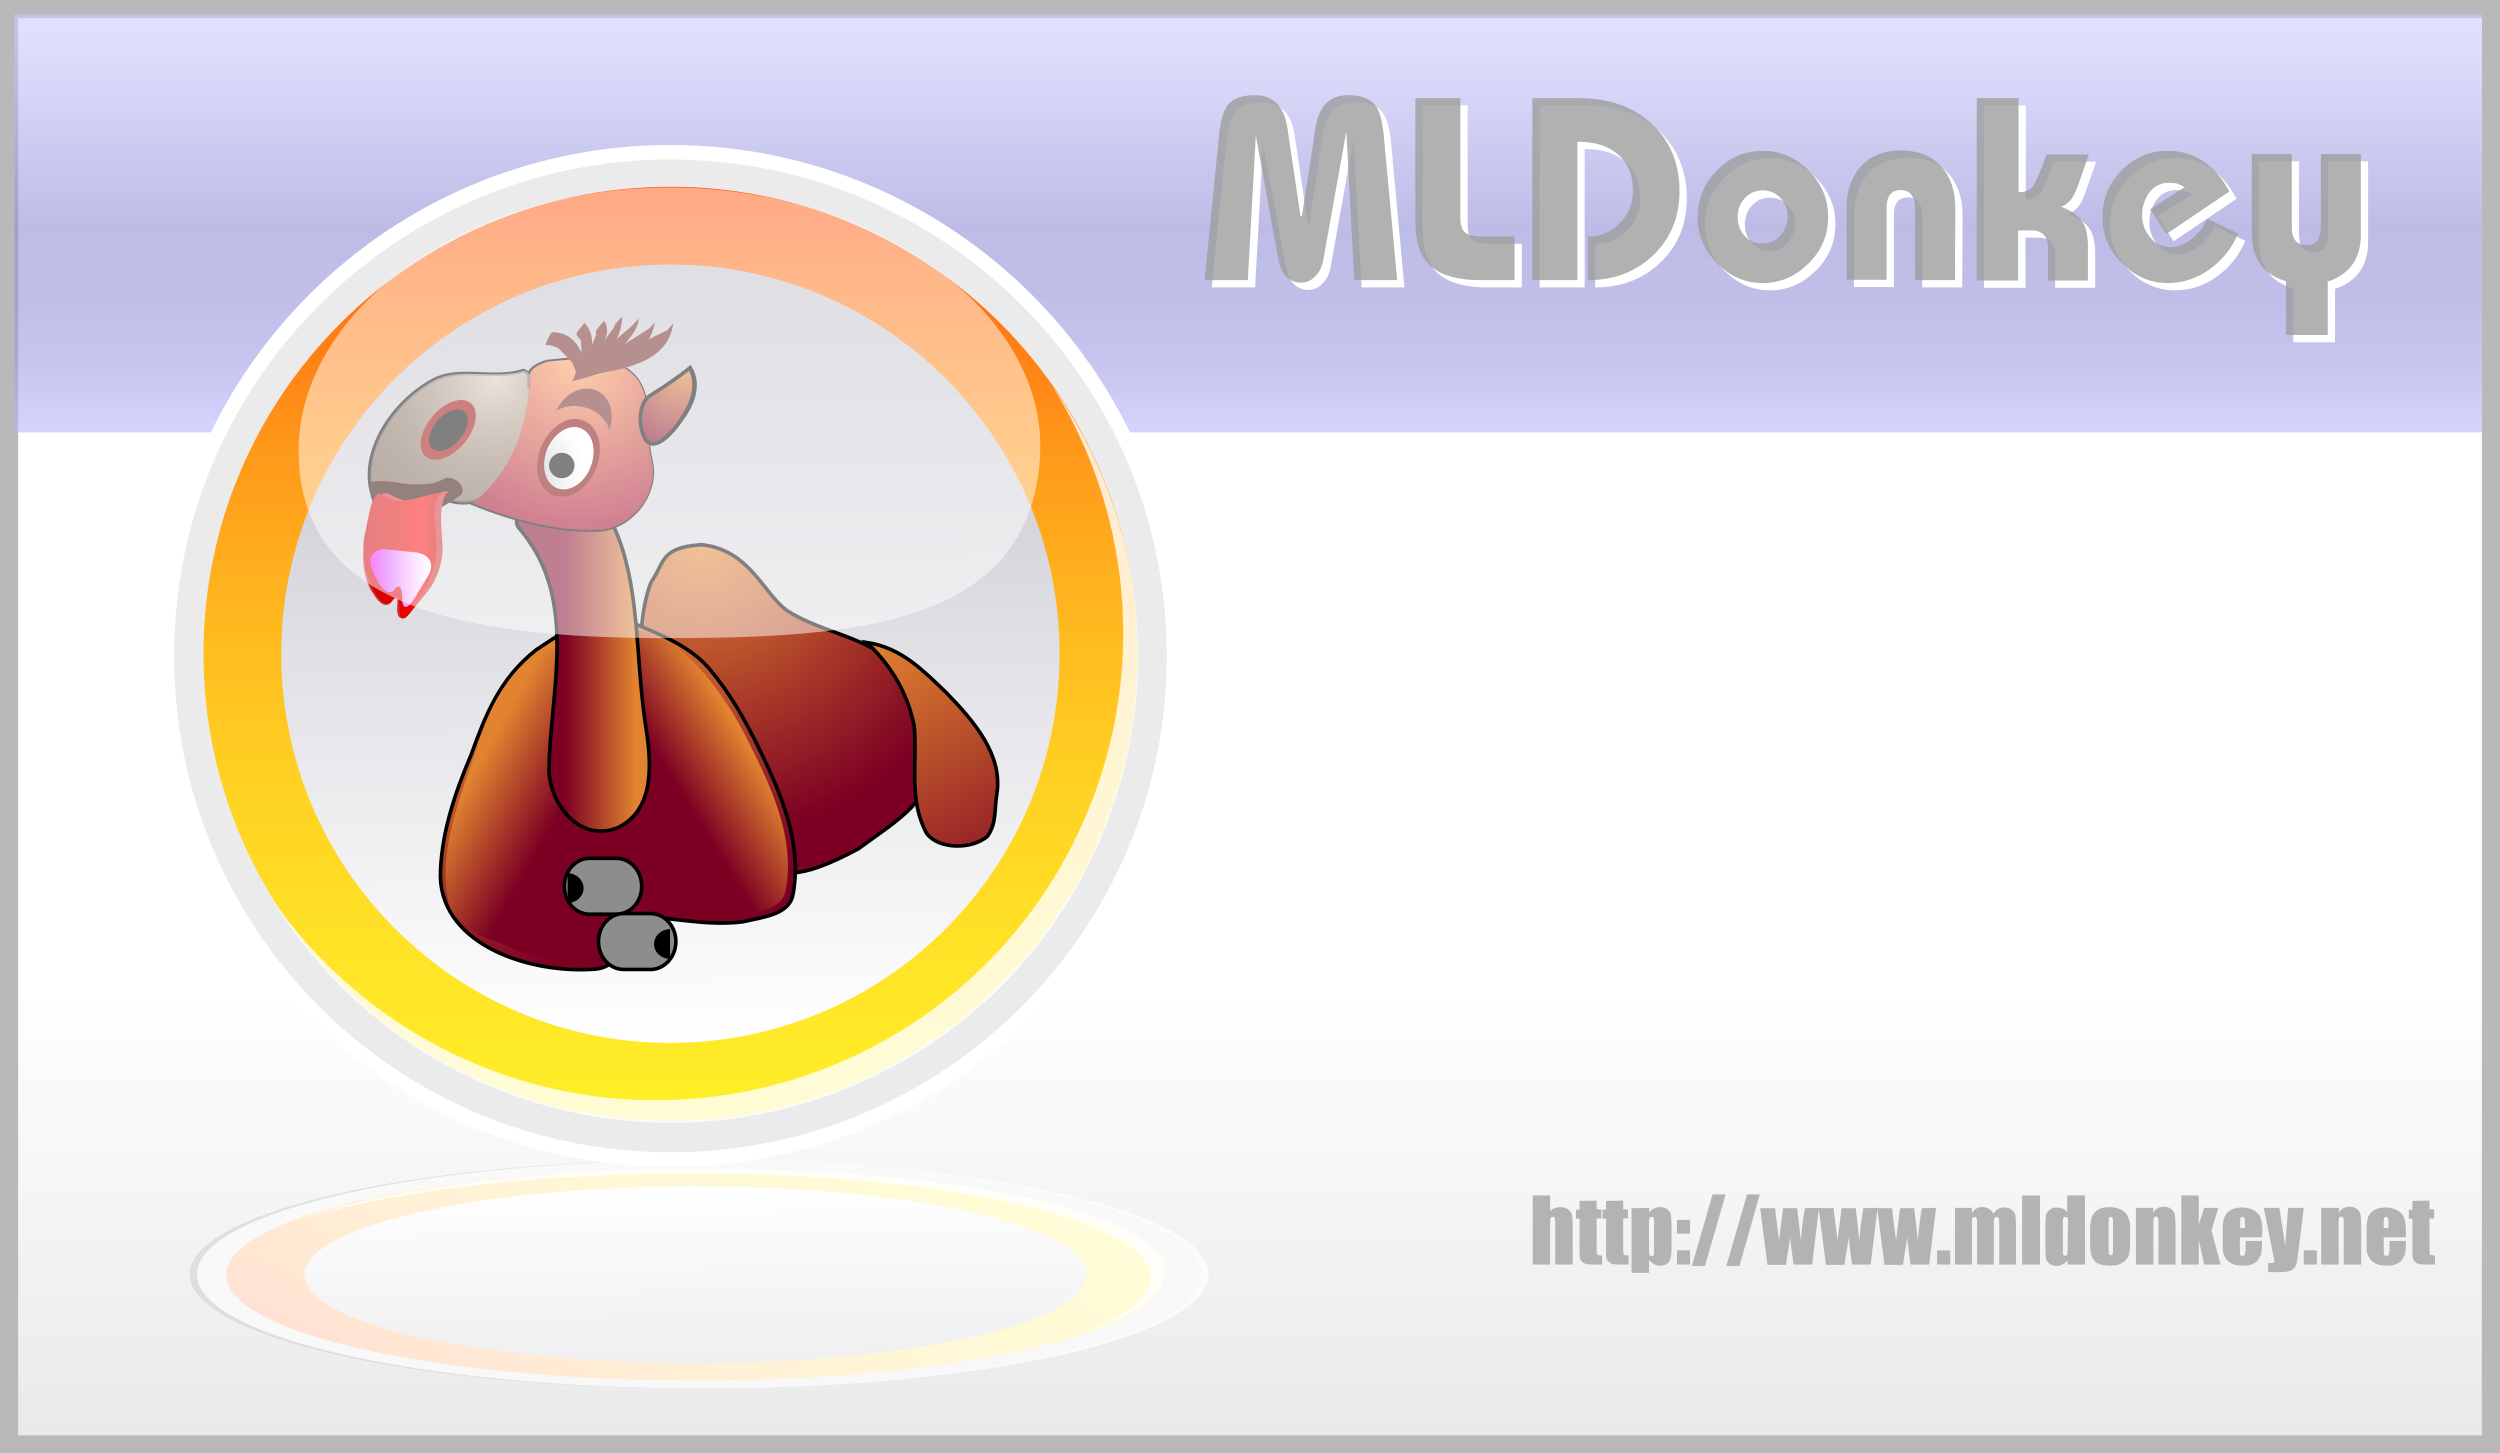
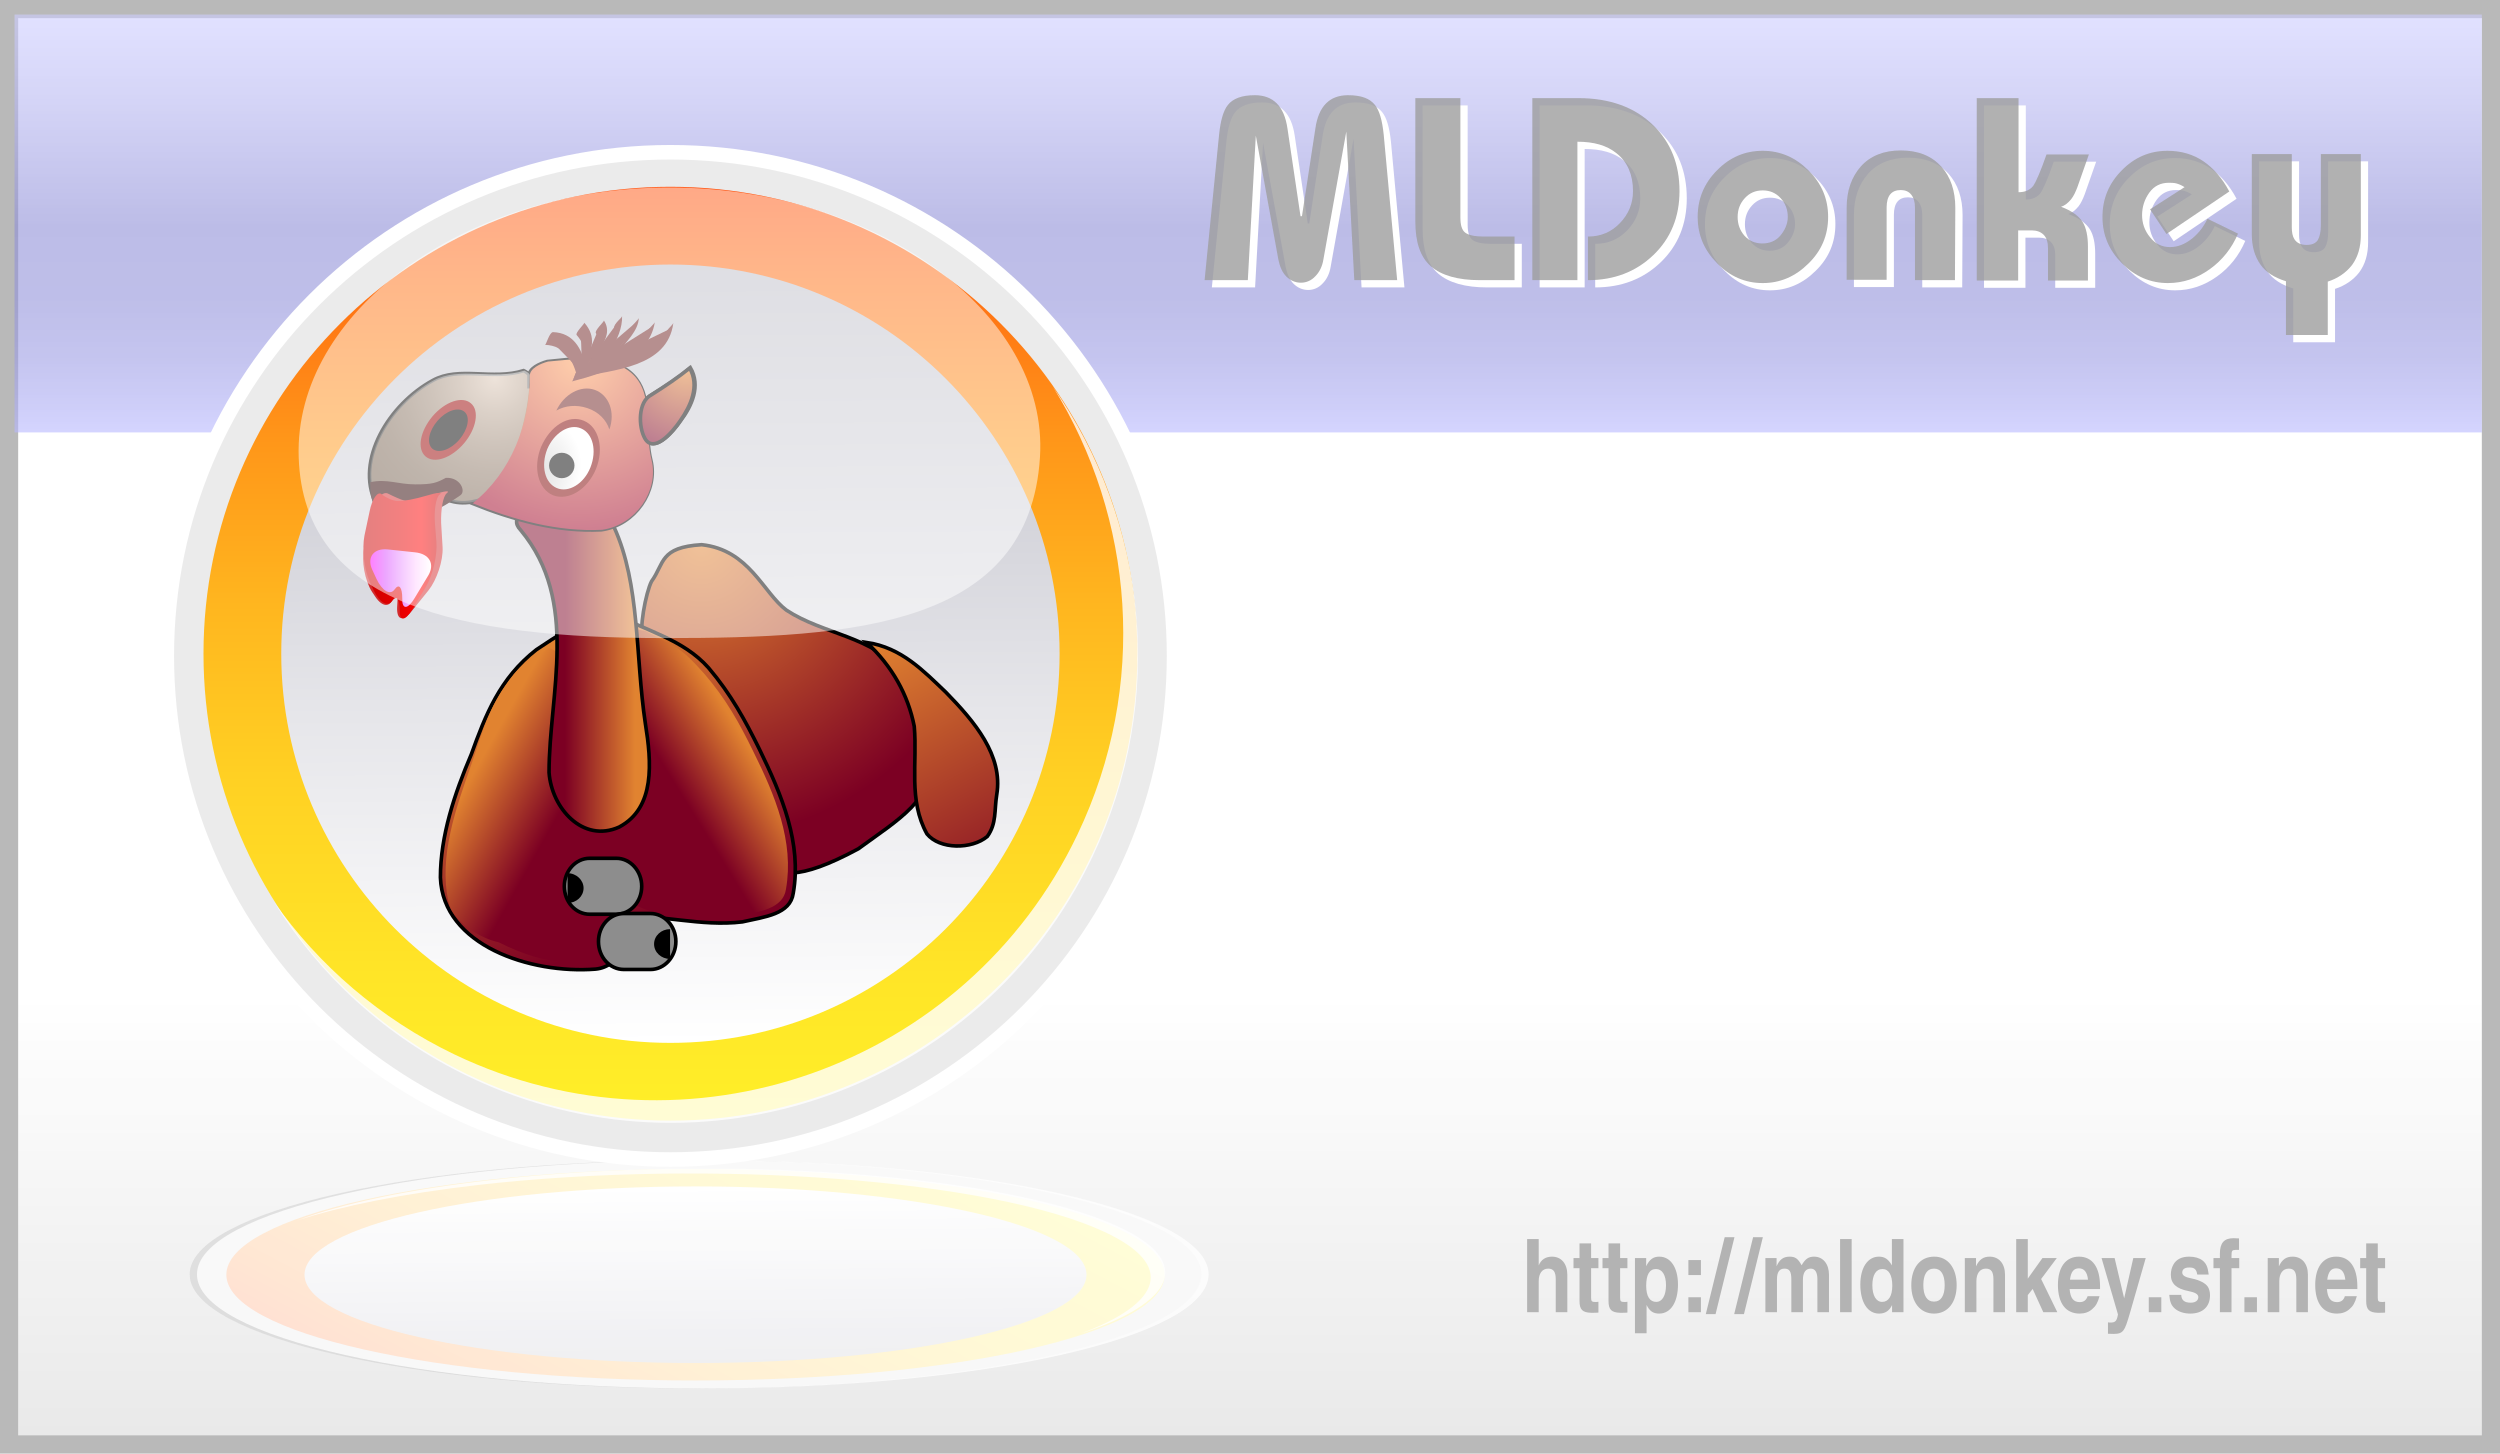
- <svg xmlns="http://www.w3.org/2000/svg" xml:space="preserve" width="688" height="400" viewBox="0 0 688 400" overflow="visible" enable-background="new 0 0 688 400" id="svg602">
+ <svg xmlns="http://www.w3.org/2000/svg" xml:space="preserve" width="688" height="400" viewBox="0 0 688 400" overflow="visible" enable-background="new 0 0 688 400" id="svg602" version="1.1">
  <defs id="defs951" />
  <g id="g1038">
    <rect id="rect581" opacity="0.5" fill="#818181" enable-background="new    " width="688" height="400" />
    <linearGradient id="rect588_1_" gradientUnits="userSpaceOnUse" x1="603" y1="220.95" x2="603" y2="99.95" gradientTransform="matrix(1 0 0 -1 -259 494.9492)">
      <stop offset="0" style="stop-color:#FFFFFF" id="stop608" />
      <stop offset="1" style="stop-color:#E7E7E7" id="stop609" />
    </linearGradient>
-     <rect id="rect588" x="5" y="5" fill="url(#rect588_1_)" width="678" height="390" />
+     <rect id="rect588" x="5" y="5" width="678" height="390" fill="url(#rect588_1_)" />
    <linearGradient id="rect648_1_" gradientUnits="userSpaceOnUse" x1="568.5" y1="5" x2="568.5" y2="119" gradientTransform="matrix(1 0 0 1 -225 0)">
      <stop offset="0" style="stop-color:#CDCDFF" id="stop615" />
      <stop offset="0.191" style="stop-color:#B9B9F2" id="stop616" />
      <stop offset="0.5" style="stop-color:#9090D7" id="stop617" />
      <stop offset="0.676" style="stop-color:#9393DA" id="stop618" />
      <stop offset="0.816" style="stop-color:#9D9DE4" id="stop619" />
      <stop offset="0.943" style="stop-color:#AEAEF5" id="stop620" />
      <stop offset="1" style="stop-color:#B8B8FF" id="stop621" />
    </linearGradient>
    <rect id="rect648_2_" x="4" y="4" opacity="0.6" fill="url(#rect648_1_)" enable-background="new    " width="679" height="115" />
    <g id="g604">
      <ellipse id="circle580_1_" opacity="0.4" fill="#BDBDBD" enable-background="new    " cx="191.4" cy="350.7" rx="139.2" ry="31.4" />
      <ellipse id="circle581_1_" opacity="7.000000e-002" fill="#D4D4D4" enable-background="new    " cx="191.4" cy="350.7" rx="139.2" ry="31.4" />
      <linearGradient id="circle615_2_" gradientUnits="userSpaceOnUse" x1="222.138" y1="485.889" x2="436.735" y2="664.72" gradientTransform="matrix(1.4917 -1.470000e-002 -2.300000e-003 -0.6704 -267.9108 729.4778)">
        <stop offset="5.600000e-003" style="stop-color:#FF0000" id="stop640" />
        <stop offset="2.690000e-002" style="stop-color:#FF1003" id="stop641" />
        <stop offset="9.830000e-002" style="stop-color:#FF420B" id="stop642" />
        <stop offset="0.175" style="stop-color:#FF6F13" id="stop643" />
        <stop offset="0.256" style="stop-color:#FF9619" id="stop644" />
        <stop offset="0.342" style="stop-color:#FFB61F" id="stop645" />
        <stop offset="0.433" style="stop-color:#FFD123" id="stop646" />
        <stop offset="0.533" style="stop-color:#FFE527" id="stop647" />
        <stop offset="0.645" style="stop-color:#FFF429" id="stop648" />
        <stop offset="0.78" style="stop-color:#FFFC2B" id="stop649" />
        <stop offset="1" style="stop-color:#FFFF2B" id="stop650" />
      </linearGradient>
      <ellipse id="circle615_1_" fill="url(#circle615_2_)" cx="191.4" cy="350.8" rx="129.1" ry="29.1" />
      <linearGradient id="circle622_2_" gradientUnits="userSpaceOnUse" x1="308.996" y1="594.345" x2="308.545" y2="521.821" gradientTransform="matrix(1.4917 -1.470000e-002 -2.300000e-003 -0.6704 -267.9108 729.4778)">
        <stop offset="0" style="stop-color:#FFFFFF" id="stop674" />
        <stop offset="1" style="stop-color:#A9A9B8" id="stop675" />
      </linearGradient>
      <ellipse id="circle622_1_" fill="url(#circle622_2_)" cx="191.4" cy="350.8" rx="107.6" ry="24.3" />
      <g id="g1015_2_" opacity="0.8">
        <g id="g1016_1_">
          <path id="path1017_2_" fill="#FFFFFF" d="M307.9,337.6c-30.9-14.4-108-20.1-172.3-12.9c-23.1,2.6-41.4,6.5-53.9,11.2        c12.3-4,29.1-7.4,49.9-9.8c64.3-7.3,141.4-1.5,172.3,12.9c19.8,9.2,15.8,19.7-6.5,28C323.2,358.5,328.8,347.3,307.9,337.6z" />
        </g>
      </g>
      <radialGradient id="circle581_2_" cx="422.002" cy="576.125" r="228.017" fx="461.316" fy="800.728" gradientTransform="matrix(1 0 0 0.3383 -225 152.6762)" gradientUnits="userSpaceOnUse">
        <stop offset="0" style="stop-color:#DCDCDC" id="stop684" />
        <stop offset="1" style="stop-color:#FFFFFF" id="stop685" />
      </radialGradient>
      <ellipse id="circle581_3_" opacity="0.79" fill="url(#circle581_2_)" enable-background="new    " cx="193.4" cy="350.7" rx="139.2" ry="31.4" />
    </g>
-     <rect id="rect648" x="5" y="280" opacity="0.1" fill="#FFFFFF" enable-background="new    " width="678" height="115" />
+     <rect id="rect648" x="5" y="280" enable-background="new    " width="678" height="115" fill="#FFFFFF" opacity="0.1" />
    <circle id="circle580" opacity="0.4" fill="#BDBDBD" enable-background="new    " cx="184.5" cy="180.5" r="138.6" />
    <circle id="circle581" fill="#EBEBEB" stroke="#FFFFFF" stroke-width="4" stroke-miterlimit="2" cx="184.5" cy="180.5" r="138.6" />
    <linearGradient id="circle615_3_" gradientUnits="userSpaceOnUse" x1="409.5" y1="-15.398" x2="409.5" y2="517.074" gradientTransform="matrix(1 0 0 1 -225 0)">
      <stop offset="5.600000e-003" style="stop-color:#FF0000" id="stop694" />
      <stop offset="2.690000e-002" style="stop-color:#FF1003" id="stop695" />
      <stop offset="9.830000e-002" style="stop-color:#FF420B" id="stop696" />
      <stop offset="0.175" style="stop-color:#FF6F13" id="stop697" />
      <stop offset="0.256" style="stop-color:#FF9619" id="stop698" />
      <stop offset="0.342" style="stop-color:#FFB61F" id="stop699" />
      <stop offset="0.433" style="stop-color:#FFD123" id="stop700" />
      <stop offset="0.533" style="stop-color:#FFE527" id="stop701" />
      <stop offset="0.645" style="stop-color:#FFF429" id="stop702" />
      <stop offset="0.78" style="stop-color:#FFFC2B" id="stop703" />
      <stop offset="1" style="stop-color:#FFFF2B" id="stop704" />
    </linearGradient>
    <circle id="circle615" fill="url(#circle615_3_)" cx="184.5" cy="179.9" r="128.5" />
    <linearGradient id="circle622_3_" gradientUnits="userSpaceOnUse" x1="357.665" y1="409.549" x2="356.335" y2="195.353" gradientTransform="matrix(1 0 0 1 -172.5 -122.5508)">
      <stop offset="0" style="stop-color:#FFFFFF" id="stop728" />
      <stop offset="0.422" style="stop-color:#E6E6EA" id="stop729" />
      <stop offset="1" style="stop-color:#BDBDC7" id="stop730" />
    </linearGradient>
    <circle id="circle622" fill="url(#circle622_3_)" cx="184.5" cy="179.9" r="107.1" />
    <g id="g1015" opacity="0.8">
      <g id="g1016">
        <path id="path1017" fill="#FFFFFF" d="M289.8,106.5c22.3,36,26.3,82.2,6.7,123.2c-30.6,64-107.4,91.1-171.4,60.5       c-20.6-9.9-37.4-24.6-49.7-42c12.5,20.2,30.7,37.2,53.8,48.2c64,30.6,140.8,3.6,171.4-60.5       C321.3,192.5,315.6,143.3,289.8,106.5z" />
      </g>
    </g>
    <g id="g1099">
      <path id="path1100" fill="#FFFFFF" d="M386.5,79.1h-11.8l-2.2-40.9l-6.3,35.2c-0.3,1.9-1.1,3.5-2.2,4.6c-1.1,1.2-2.5,1.8-4,1.8      s-2.9-0.6-4-1.7s-1.8-2.7-2.2-4.7l-6.2-34.1l-2.2,39.8h-11.9l4-40.1c0.4-3.9,1.2-6.6,2.4-8.1c1.4-1.8,3.9-2.7,7.4-2.7      c5.1,0,8.1,3,9,9.1l3.6,24.2h0.4l3.7-24.2c0.9-6.1,3.9-9.1,9-9.1c3.6,0,6,0.9,7.4,2.7c1.2,1.5,2,4.2,2.4,8.2L386.5,79.1z" />
      <path id="path1101" fill="#FFFFFF" d="M418.8,79.1h-9.5c-6.1,0-10.6-1.3-13.5-3.8c-2.9-2.5-4.3-6.6-4.3-12.3V29h12.4v32.9      c0,2,0.4,3.4,1.3,4.1c0.9,0.7,2.6,1.1,5.1,1.1h8.5V79.1L418.8,79.1z" />
      <path id="path1102" fill="#FFFFFF" d="M464.2,54.6c0,7.1-2.4,13-7.2,17.6c-4.8,4.6-10.8,6.9-18,6.9v-12c3.5,0,6.4-1.2,8.8-3.7      c2.4-2.5,3.6-5.4,3.6-8.8c0-4.5-1.5-8-4.5-10.4c-2.7-2.2-6.3-3.2-10.8-3.2v38.1h-12.4V29h12.6c8.7,0,15.6,2.5,20.7,7.5      C461.8,41.2,464.2,47.2,464.2,54.6z" />
      <path fill="#FFFFFF" d="M505.1,61.7c0,5-1.8,9.3-5.4,12.8c-3.6,3.6-7.8,5.4-12.6,5.4c-4.8,0-9-1.8-12.5-5.4      c-3.6-3.6-5.4-7.8-5.4-12.8s1.8-9.3,5.3-12.8c3.5-3.6,7.7-5.4,12.6-5.4c4.8,0,9,1.8,12.6,5.4C503.3,52.5,505.1,56.7,505.1,61.7z       M494,61.7c0-2.1-0.7-3.8-2-5.2s-2.9-2.1-4.9-2.1s-3.6,0.7-4.9,2.1s-2,3.1-2,5.2c0,2,0.6,3.7,1.9,5.2c1.3,1.4,2.9,2.1,4.9,2.1      s3.7-0.7,4.9-2.1C493.1,65.5,494,63.7,494,61.7z" id="path744" />
      <path id="path1104" fill="#FFFFFF" d="M540,79.1h-11V59.2c0-1.5-0.3-2.7-1-3.6s-1.7-1.3-2.9-1.3c-2.6,0-3.9,1.6-3.9,4.8V79h-11      V59.2c0-4.7,1.3-8.4,3.9-11.4c2.6-2.9,6.3-4.4,11-4.4c4.8,0,8.5,1.5,11.2,4.5c2.5,2.8,3.8,6.6,3.8,11.3L540,79.1L540,79.1z" />
      <path id="path1105" fill="#FFFFFF" d="M576.9,44.4l-3.2,9.1c-0.5,1.3-1,2.4-1.7,3.3c-0.9,1.1-1.8,1.8-2.8,2.1      c2.9,1.1,4.9,2.5,6,4.3c0.9,1.5,1.4,3.7,1.4,6.7v9.3h-11v-9c0-1.6-0.4-2.8-1.2-3.6c-0.8-0.8-1.9-1.2-3.3-1.2h-3.7v13.8H546V29      h11.5v25.9c1.8,0,3.1-0.6,4-1.7c0.8-1.1,2.1-4.1,3.7-8.7h11.7V44.4z" />
      <path id="path1106" fill="#FFFFFF" d="M617.9,66.3c-1.7,4-4.3,7.3-7.8,9.8s-7.3,3.8-11.5,3.8c-4.8,0-9-1.8-12.6-5.4      s-5.4-7.8-5.4-12.8s1.8-9.3,5.3-12.8c3.5-3.6,7.7-5.4,12.6-5.4c3.8,0,7.1,1,9.9,2.9c2.8,1.9,5.2,4.7,7.1,8.3l-17.3,11.7      l-4.5-6.8l9.5-6.1c-0.8-0.5-1.5-0.8-2.2-1s-1.5-0.2-2.2-0.2c-2.2,0-4,0.9-5.3,2.7s-2,3.9-2,6.2c0,2.2,0.7,4.3,2.2,6.1      c1.4,1.8,3.3,2.7,5.5,2.7c2.1,0,4.1-0.8,6-2.3c1.9-1.5,3.3-3.4,4.3-5.5L617.9,66.3z" />
      <path id="path1107" fill="#FFFFFF" d="M651.7,66.7c0,3.3-0.8,6-2.4,8.2c-1.6,2.1-3.9,3.7-6.7,4.6v14.7h-11.5V79.4      c-3.2-1-5.6-2.5-7.1-4.7c-1.5-2.2-2.3-4.9-2.3-8.1V44.4h11v20.1c0,1.4,0.2,2.5,0.7,3.3c0.7,1.1,1.8,1.6,3.4,1.6      c1.5,0,2.6-0.5,3.1-1.4s0.8-2.2,0.8-4V44.4h11V66.7L651.7,66.7z" />
    </g>
    <g id="g1108" opacity="0.8">
      <path id="path1109" fill="#9D9D9D" d="M384.5,77.1h-11.8l-2.2-40.9l-6.3,35.2c-0.3,1.9-1.1,3.5-2.2,4.6c-1.1,1.2-2.5,1.8-4,1.8      s-2.9-0.6-4-1.7s-1.8-2.7-2.2-4.7l-6.2-34.1l-2.2,39.8h-11.9l4-40.1c0.4-3.9,1.2-6.6,2.4-8.1c1.4-1.8,3.9-2.7,7.4-2.7      c5.1,0,8.1,3,9,9.1l3.6,24.2h0.4l3.7-24.2c0.9-6.1,3.9-9.1,9-9.1c3.6,0,6,0.9,7.4,2.7c1.2,1.5,2,4.2,2.4,8.2L384.5,77.1z" />
      <path id="path1110" fill="#9D9D9D" d="M416.8,77.1h-9.5c-6.1,0-10.6-1.3-13.5-3.8c-2.9-2.5-4.3-6.6-4.3-12.3V27h12.4v32.9      c0,2,0.4,3.4,1.3,4.1c0.9,0.7,2.6,1.1,5.1,1.1h8.5V77.1L416.8,77.1z" />
      <path id="path1111" fill="#9D9D9D" d="M462.2,52.6c0,7.1-2.4,13-7.2,17.6c-4.8,4.6-10.8,6.9-18,6.9v-12c3.5,0,6.4-1.2,8.8-3.7      c2.4-2.5,3.6-5.4,3.6-8.8c0-4.5-1.5-8-4.5-10.4c-2.7-2.2-6.3-3.2-10.8-3.2v38.1h-12.4V27h12.6c8.7,0,15.6,2.5,20.7,7.5      C459.8,39.2,462.2,45.2,462.2,52.6z" />
      <path fill="#9D9D9D" d="M503.1,59.7c0,5-1.8,9.3-5.4,12.8c-3.6,3.6-7.8,5.4-12.6,5.4c-4.8,0-9-1.8-12.5-5.4      c-3.6-3.6-5.4-7.8-5.4-12.8s1.8-9.3,5.3-12.8c3.5-3.6,7.7-5.4,12.6-5.4c4.8,0,9,1.8,12.6,5.4C501.3,50.5,503.1,54.7,503.1,59.7z       M492,59.7c0-2.1-0.7-3.8-2-5.2s-2.9-2.1-4.9-2.1s-3.6,0.7-4.9,2.1s-2,3.1-2,5.2c0,2,0.6,3.7,1.9,5.2c1.3,1.4,2.9,2.1,4.9,2.1      s3.7-0.7,4.9-2.1C491.1,63.5,492,61.7,492,59.7z" id="path753" />
      <path id="path1113" fill="#9D9D9D" d="M538,77.1h-11V57.2c0-1.5-0.3-2.7-1-3.6s-1.7-1.3-2.9-1.3c-2.6,0-3.9,1.6-3.9,4.8V77h-11      V57.2c0-4.7,1.3-8.4,3.9-11.4c2.6-2.9,6.3-4.4,11-4.4c4.8,0,8.5,1.5,11.2,4.5c2.5,2.8,3.8,6.6,3.8,11.3L538,77.1L538,77.1z" />
      <path id="path1114" fill="#9D9D9D" d="M574.9,42.4l-3.2,9.1c-0.5,1.3-1,2.4-1.7,3.3c-0.9,1.1-1.8,1.8-2.8,2.1      c2.9,1.1,4.9,2.5,6,4.3c0.9,1.5,1.4,3.7,1.4,6.7v9.3h-11v-9c0-1.6-0.4-2.8-1.2-3.6c-0.8-0.8-1.9-1.2-3.3-1.2h-3.7v13.8H544V27      h11.5v25.9c1.8,0,3.1-0.6,4-1.7c0.8-1.1,2.1-4.1,3.7-8.7h11.7V42.4z" />
      <path id="path1115" fill="#9D9D9D" d="M615.9,64.3c-1.7,4-4.3,7.3-7.8,9.8s-7.3,3.8-11.5,3.8c-4.8,0-9-1.8-12.6-5.4      s-5.4-7.8-5.4-12.8s1.8-9.3,5.3-12.8c3.5-3.6,7.7-5.4,12.6-5.4c3.8,0,7.1,1,9.9,2.9c2.8,1.9,5.2,4.7,7.1,8.3l-17.3,11.7      l-4.5-6.8l9.5-6.1c-0.8-0.5-1.5-0.8-2.2-1s-1.5-0.2-2.2-0.2c-2.2,0-4,0.9-5.3,2.7s-2,3.9-2,6.2c0,2.2,0.7,4.3,2.2,6.1      c1.4,1.8,3.3,2.7,5.5,2.7c2.1,0,4.1-0.8,6-2.3c1.9-1.5,3.3-3.4,4.3-5.5L615.9,64.3z" />
      <path id="path1116" fill="#9D9D9D" d="M649.7,64.7c0,3.3-0.8,6-2.4,8.2c-1.6,2.1-3.9,3.7-6.7,4.6v14.7h-11.5V77.4      c-3.2-1-5.6-2.5-7.1-4.7c-1.5-2.2-2.3-4.9-2.3-8.1V42.4h11v20.1c0,1.4,0.2,2.5,0.7,3.3c0.7,1.1,1.8,1.6,3.4,1.6      c1.5,0,2.6-0.5,3.1-1.4s0.8-2.2,0.8-4V42.4h11V64.7L649.7,64.7z" />
-     </g>
-     <g id="g1117">
-       <path id="path1118" fill="#B3B3B3" d="M426.6,329v4.3c0.4-0.4,0.8-0.7,1.3-0.8c0.5-0.2,1-0.3,1.5-0.3c0.8,0,1.5,0.2,2.1,0.6      c0.6,0.4,0.9,0.9,1.1,1.5c0.1,0.6,0.2,1.6,0.2,3V348H428v-11c0-0.9,0-1.5-0.1-1.7c-0.1-0.3-0.3-0.4-0.6-0.4s-0.5,0.1-0.6,0.4      c-0.1,0.3-0.1,0.8-0.1,1.6V348h-4.8v-19H426.6z" />
-       <path id="path1119" fill="#B3B3B3" d="M439.4,330.4v2.4h1.3v2.5h-1.3v8.3c0,1,0.1,1.6,0.2,1.7c0.1,0.1,0.5,0.2,1.3,0.2v2.5H439      c-1.1,0-1.8,0-2.3-0.1c-0.5-0.1-0.9-0.3-1.2-0.6c-0.4-0.3-0.6-0.7-0.7-1.1c-0.1-0.4-0.1-1.4-0.1-2.9v-7.9h-1v-2.5h1v-2.4      L439.4,330.4L439.4,330.4z" />
-       <path id="path1120" fill="#B3B3B3" d="M446.7,330.4v2.4h1.3v2.5h-1.3v8.3c0,1,0.1,1.6,0.2,1.7c0.1,0.1,0.5,0.2,1.3,0.2v2.5h-1.9      c-1.1,0-1.8,0-2.3-0.1c-0.5-0.1-0.9-0.3-1.2-0.6c-0.4-0.3-0.6-0.7-0.7-1.1c-0.1-0.4-0.1-1.4-0.1-2.9v-7.9h-1v-2.5h1v-2.4      L446.7,330.4L446.7,330.4z" />
-       <path fill="#B3B3B3" d="M453.9,332.4l-0.1,1.4c0.4-0.6,0.9-1,1.4-1.2c0.5-0.3,1.1-0.4,1.7-0.4c0.7,0,1.4,0.2,1.9,0.6      c0.5,0.4,0.9,0.9,1,1.4c0.1,0.5,0.2,1.4,0.2,2.6v6.6c0,1.4-0.1,2.4-0.3,3c-0.2,0.6-0.5,1.1-1,1.4c-0.5,0.4-1.1,0.5-1.9,0.5      c-0.6,0-1.1-0.1-1.6-0.4c-0.5-0.3-1-0.7-1.4-1.2v3.6H449v-17.8L453.9,332.4L453.9,332.4z M455.2,337c0-1,0-1.5-0.1-1.8      c-0.1-0.2-0.3-0.3-0.6-0.3s-0.5,0.1-0.6,0.4c-0.1,0.2-0.1,0.8-0.1,1.7v6.5c0,0.9,0,1.5,0.1,1.8c0.1,0.2,0.3,0.4,0.6,0.4      s0.5-0.1,0.6-0.3c0.1-0.2,0.1-0.7,0.1-1.6V337L455.2,337z" id="path762" />
-       <path fill="#B3B3B3" d="M465.1,335.7v3.8h-3.6v-3.8H465.1z M465.1,344.1v3.9h-3.6v-3.9H465.1L465.1,344.1z" id="path763" />
-       <polygon id="path1123" fill="#B3B3B3" points="474.9,328.7 469.2,348.4 465.6,348.4 471.3,328.7 " />
-       <polygon id="path1124" fill="#B3B3B3" points="484.3,328.7 478.7,348.4 475.1,348.4 480.8,328.7 " />
-       <path id="path1125" fill="#B3B3B3" d="M500.6,332.4l-1.9,15.6h-5.1c-0.3-1.9-0.6-4.4-1-7.5c-0.1,1.4-0.3,2.8-0.6,4.2l-0.5,3.4      h-5.1l-2-15.6h4.1c0,0.4,0.4,3.4,1.1,8.9c0.1-0.6,0.4-3.6,1.1-8.9h3.9l1,8.9c0.2-2.6,0.5-5.6,1.1-8.9L500.6,332.4L500.6,332.4z" />
-       <path id="path1126" fill="#B3B3B3" d="M516.7,332.4l-1.9,15.6h-5.1c-0.3-1.9-0.6-4.4-1-7.5c-0.1,1.4-0.3,2.8-0.6,4.2l-0.5,3.4      h-5.1l-2-15.6h4.1c0,0.4,0.4,3.4,1.1,8.9c0.1-0.6,0.4-3.6,1.1-8.9h3.9l1,8.9c0.2-2.6,0.5-5.6,1.1-8.9L516.7,332.4L516.7,332.4z" />
-       <path id="path1127" fill="#B3B3B3" d="M532.8,332.4l-1.9,15.6h-5.1c-0.3-1.9-0.6-4.4-1-7.5c-0.1,1.4-0.3,2.8-0.6,4.2l-0.5,3.4      h-5.1l-2-15.6h4.1c0,0.4,0.4,3.4,1.1,8.9c0.1-0.6,0.4-3.6,1.1-8.9h3.9l1,8.9c0.2-2.6,0.5-5.6,1.1-8.9L532.8,332.4L532.8,332.4z" />
-       <rect id="path1128" x="533.1" y="344.1" fill="#B3B3B3" width="3.6" height="3.9" />
-       <path id="path1129" fill="#B3B3B3" d="M542.7,332.4l-0.1,1.5c0.4-0.6,0.8-1,1.3-1.3c0.5-0.3,1.1-0.4,1.7-0.4      c1.3,0,2.3,0.6,3,1.8c0.4-0.6,0.8-1,1.3-1.3s1.1-0.4,1.7-0.4c0.8,0,1.5,0.2,2,0.6c0.5,0.4,0.9,0.9,1,1.4      c0.1,0.6,0.2,1.5,0.2,2.8V348h-4.6v-10.1c0-1.3,0-2.2-0.1-2.5c-0.1-0.3-0.3-0.5-0.6-0.5s-0.6,0.2-0.7,0.5      c-0.1,0.3-0.1,1.1-0.1,2.5V348h-4.6v-9.9c0-1.5,0-2.4-0.1-2.7c-0.1-0.3-0.3-0.5-0.6-0.5c-0.2,0-0.4,0.1-0.5,0.2      c-0.1,0.2-0.2,0.4-0.2,0.6s0,0.7,0,1.5V348H538v-15.6H542.7L542.7,332.4z" />
-       <rect id="path1130" x="556.5" y="329" fill="#B3B3B3" width="4.9" height="19" />
-       <path fill="#B3B3B3" d="M573.8,329v19H569v-1.1c-0.5,0.5-0.9,0.8-1.4,1.1c-0.5,0.2-1,0.4-1.6,0.4c-0.7,0-1.4-0.2-1.9-0.6      c-0.5-0.4-0.9-0.8-1-1.3c-0.1-0.5-0.2-1.3-0.2-2.5v-7.3c0-1.2,0.1-2,0.2-2.5c0.2-0.5,0.5-0.9,1-1.3c0.5-0.4,1.2-0.6,1.9-0.6      c0.6,0,1.1,0.1,1.6,0.3c0.5,0.2,0.9,0.5,1.3,1V329H573.8L573.8,329L573.8,329z M569.1,336.3c0-0.6,0-1-0.1-1.1      c-0.1-0.2-0.3-0.3-0.6-0.3c-0.3,0-0.5,0.1-0.6,0.3c-0.1,0.2-0.1,0.6-0.1,1.2v7.6c0,0.6,0,1.1,0.1,1.3c0.1,0.2,0.3,0.3,0.5,0.3      c0.3,0,0.5-0.1,0.6-0.3c0.1-0.2,0.1-0.8,0.1-1.6L569.1,336.3L569.1,336.3z" id="path772" />
-       <path fill="#B3B3B3" d="M586.2,337.9v3.8c0,1.4-0.1,2.4-0.2,3.1s-0.4,1.3-0.9,1.8c-0.5,0.6-1.1,1-1.8,1.3      c-0.7,0.3-1.6,0.4-2.5,0.4c-1,0-1.9-0.1-2.7-0.3c-0.7-0.2-1.3-0.6-1.7-1c-0.4-0.5-0.7-1-0.9-1.7s-0.3-1.7-0.3-3v-4      c0-1.4,0.2-2.6,0.5-3.4c0.3-0.8,0.9-1.5,1.7-2c0.8-0.5,1.9-0.7,3.1-0.7c1.1,0,2,0.2,2.7,0.5c0.8,0.3,1.4,0.7,1.8,1.2      s0.7,1,0.8,1.6C586.2,336,586.2,336.8,586.2,337.9z M581.5,336.7c0-0.8,0-1.3-0.1-1.5c-0.1-0.2-0.3-0.3-0.5-0.3      c-0.3,0-0.5,0.1-0.5,0.3c-0.1,0.2-0.1,0.7-0.1,1.5v7c0,0.7,0,1.2,0.1,1.4c0.1,0.2,0.3,0.3,0.5,0.3c0.3,0,0.5-0.1,0.5-0.3      c0.1-0.2,0.1-0.6,0.1-1.3V336.7L581.5,336.7z" id="path773" />
-       <path id="path1133" fill="#B3B3B3" d="M592.6,332.4l-0.1,1.4c0.3-0.6,0.8-1,1.3-1.3s1.1-0.4,1.7-0.4c0.8,0,1.5,0.2,2,0.6      c0.5,0.4,0.8,0.9,1,1.4c0.1,0.6,0.2,1.6,0.2,2.9v11H594v-10.8c0-1.1,0-1.7-0.1-2c-0.1-0.2-0.3-0.4-0.6-0.4s-0.5,0.1-0.6,0.4      c-0.1,0.3-0.1,1-0.1,2.2V348h-4.8v-15.6H592.6L592.6,332.4z" />
-       <polygon id="path1134" fill="#B3B3B3" points="610.5,332.4 608.6,338.6 611.1,348 606.6,348 605.1,341.2 605.1,348 600.3,348       600.3,329 605.1,329 605.1,337 606.6,332.4 " />
-       <path fill="#B3B3B3" d="M622.5,340.5h-6.1v3.4c0,0.7,0.1,1.2,0.1,1.4s0.3,0.3,0.6,0.3c0.4,0,0.6-0.1,0.7-0.4      c0.1-0.3,0.2-0.8,0.2-1.6v-2.1h4.5v1.2c0,1-0.1,1.7-0.2,2.2c-0.1,0.5-0.4,1.1-0.8,1.7c-0.4,0.6-1,1-1.7,1.3      c-0.7,0.3-1.5,0.4-2.6,0.4c-1,0-1.9-0.1-2.6-0.4c-0.8-0.3-1.4-0.7-1.8-1.2c-0.4-0.5-0.7-1.1-0.9-1.7c-0.2-0.6-0.2-1.5-0.2-2.6      v-4.5c0-1.4,0.2-2.4,0.6-3.2c0.4-0.8,1-1.4,1.8-1.8c0.8-0.4,1.8-0.6,2.9-0.6c1.3,0,2.4,0.3,3.3,0.8c0.9,0.5,1.5,1.2,1.8,2      c0.3,0.8,0.5,2,0.5,3.5L622.5,340.5L622.5,340.5L622.5,340.5z M617.8,338v-1.1c0-0.8,0-1.3-0.1-1.6c-0.1-0.2-0.3-0.4-0.5-0.4      c-0.3,0-0.5,0.1-0.6,0.3c-0.1,0.2-0.1,0.7-0.1,1.6v1.1L617.8,338L617.8,338z" id="path776" />
-       <path id="path1136" fill="#B3B3B3" d="M634,332.4l-1.4,11.3c-0.2,1.8-0.4,3-0.5,3.6c-0.1,0.6-0.4,1.2-0.7,1.6      c-0.3,0.4-0.8,0.7-1.4,0.9s-1.6,0.3-2.9,0.3h-2.9v-2.5c0.7,0,1.2,0,1.4-0.1c0.2-0.1,0.3-0.2,0.3-0.5c0-0.1-0.1-0.7-0.3-1.6      l-2.6-13h4.3l1.6,10.5l0.8-10.5H634L634,332.4z" />
-       <rect id="path1137" x="634" y="344.1" fill="#B3B3B3" width="3.6" height="3.9" />
-       <path id="path1138" fill="#B3B3B3" d="M643.7,332.4l-0.1,1.4c0.3-0.6,0.8-1,1.3-1.3s1.1-0.4,1.7-0.4c0.8,0,1.5,0.2,2,0.6      c0.5,0.4,0.9,0.9,1,1.4c0.1,0.6,0.2,1.6,0.2,2.9v11H645v-10.8c0-1.1,0-1.7-0.1-2c-0.1-0.2-0.3-0.4-0.6-0.4s-0.5,0.1-0.6,0.4      c-0.1,0.3-0.1,1-0.1,2.2V348h-4.8v-15.6H643.7L643.7,332.4z" />
-       <path fill="#B3B3B3" d="M662.1,340.5H656v3.4c0,0.7,0,1.2,0.1,1.4c0.1,0.2,0.3,0.3,0.6,0.3c0.4,0,0.6-0.1,0.7-0.4      c0.1-0.3,0.2-0.8,0.2-1.6v-2.1h4.5v1.2c0,1-0.1,1.7-0.2,2.2c-0.1,0.5-0.4,1.1-0.8,1.7c-0.4,0.6-1,1-1.7,1.3      c-0.7,0.3-1.5,0.4-2.6,0.4c-1,0-1.9-0.1-2.6-0.4c-0.8-0.3-1.4-0.7-1.8-1.2c-0.4-0.5-0.7-1.1-0.9-1.7s-0.2-1.5-0.2-2.6v-4.5      c0-1.4,0.2-2.4,0.5-3.2c0.4-0.8,1-1.4,1.8-1.8c0.8-0.4,1.8-0.6,2.9-0.6c1.3,0,2.4,0.3,3.3,0.8c0.9,0.5,1.5,1.2,1.8,2      c0.3,0.8,0.5,2,0.5,3.5V340.5L662.1,340.5z M657.3,338v-1.1c0-0.8,0-1.3-0.1-1.6c-0.1-0.2-0.3-0.4-0.5-0.4      c-0.3,0-0.5,0.1-0.6,0.3c-0.1,0.2-0.1,0.7-0.1,1.6v1.1L657.3,338L657.3,338z" id="path780" />
-       <path id="path1140" fill="#B3B3B3" d="M668.6,330.4v2.4h1.3v2.5h-1.3v8.3c0,1,0.1,1.6,0.2,1.7c0.1,0.1,0.5,0.2,1.3,0.2v2.5h-1.9      c-1.1,0-1.8,0-2.3-0.1c-0.5-0.1-0.9-0.3-1.2-0.6c-0.4-0.3-0.6-0.7-0.7-1.1c-0.1-0.4-0.1-1.4-0.1-2.9v-7.9h-1v-2.5h1v-2.4      L668.6,330.4L668.6,330.4z" />
    </g>
    <g id="g793">
      <radialGradient id="path880_2_" cx="230.611" cy="445.595" r="80.822" fx="230.611" fy="445.595" gradientTransform="matrix(1 0 0 -1 -37.5 595.5)" gradientUnits="userSpaceOnUse">
        <stop offset="0" style="stop-color:#E18330" id="stop784" />
        <stop offset="1" style="stop-color:#7C0023" id="stop785" />
      </radialGradient>
      <path id="path880_1_" fill="url(#path880_2_)" stroke="#000000" d="M256.4,207.6c1.1,12.3-9.3,18-20.2,26      c-33.4,18-24.9-5-30-17.3c-5.8-7.9-10.2-21.6-15.3-29.6c-3.6-5-10.9-4.3-13.8-10.1c-1.5-2.9,0.7-13.7,2.2-16.6      c3.6-5,2.2-9.4,13.8-10.1c13.1,1.4,16.9,13.2,23.3,18c10.1,6.7,24,7.2,32,17.3C253.5,192.5,255.7,199.7,256.4,207.6z" />
      <linearGradient id="path899_1_" gradientUnits="userSpaceOnUse" x1="278.242" y1="419.92" x2="320.242" y2="342.72" gradientTransform="matrix(1 0 0 -1 -37.5 595.5)">
        <stop offset="0" style="stop-color:#E18330" id="stop791" />
        <stop offset="1" style="stop-color:#7C0023" id="stop792" />
      </linearGradient>
      <path id="path899_2_" fill="url(#path899_1_)" stroke="#000000" d="M274.3,218.7c-0.7,4.3,0,7.9-2.6,11.5      c-4.3,3.6-13.1,3.6-16.6-0.7c-5.2-9.4-2.6-19.5-3.5-29.6c-1.7-8.7-6.1-16.6-13.1-23.1c9.6,1.4,15.7,7.9,21.8,13.7      C268.2,198.6,276.1,207.9,274.3,218.7z" />
      <linearGradient id="path966_4_" gradientUnits="userSpaceOnUse" x1="182.428" y1="414.545" x2="215.428" y2="341.545" gradientTransform="matrix(1 0 0 -1 -37.5 595.5)">
        <stop offset="0" style="stop-color:#E18330" id="stop798" />
        <stop offset="1" style="stop-color:#7C0023" id="stop799" />
      </linearGradient>
      <path id="path966_1_" fill="url(#path966_4_)" stroke="#000000" d="M209,206.2c6.2,12.7,11.7,25.9,9.3,39.6      c-0.8,5.8-7.8,6.5-14,7.9c-11.6,1.4-22.5-2.2-33.4-1.4c2.3,5.8,0,13.7-7,14.4c-17.9,1.4-42-6.5-42.7-25.2      c0-11.5,3.9-23.1,8.5-33.9c3.9-10.8,7.8-20.9,17.9-28.8c5.4-3.6,10.9-7.2,17.1-10.1c0.8,0,3.1,0,3.9,0c9.3,5,19.4,7.2,26.4,15.1      C201.2,191.1,205.1,198.3,209,206.2z" />
      <linearGradient id="path966_5_" gradientUnits="userSpaceOnUse" x1="242.295" y1="392.191" x2="222.931" y2="380.231" gradientTransform="matrix(1 0 0 -1 -37.5 595.5)">
        <stop offset="0" style="stop-color:#E18330" id="stop805" />
        <stop offset="1" style="stop-color:#7C0023" id="stop806" />
      </linearGradient>
      <path id="path966_3_" fill="url(#path966_5_)" d="M207.3,206.8c6,12.1,11.3,24.8,9,37.9c-0.8,5.5-7.5,6.2-13.5,7.6      c-65.6,7.2-42.6-64.3-34.2-74.2c0.8,0-2.9-7,8.9-4.5c9,4.8,9.6,4.3,16.3,11.8C199.8,192.3,203.6,199.2,207.3,206.8z" />
      <linearGradient id="path966_6_" gradientUnits="userSpaceOnUse" x1="169.795" y1="401.753" x2="190.326" y2="390.803" gradientTransform="matrix(1.1316 -3.426809e-003 3.426817e-003 -1.0788 -62.9225 646.2552)">
        <stop offset="0" style="stop-color:#E18330" id="stop812" />
        <stop offset="1" style="stop-color:#7C0023" id="stop813" />
      </linearGradient>
      <path id="path966_2_" fill="url(#path966_6_)" d="M138.2,190c5.1-7.6,5.7-6.7,12.8-11.7c0.6,0,7,3.9,7.6,3.8      c7.5,9,36.1,105.9-21.4,77.2c-5-1-12.9-5.9-13.8-11.2c-2.7-12.4,2.1-25.8,6.3-37.7C132.3,203.1,133.7,197,138.2,190z" />
      <linearGradient id="path977_2_" gradientUnits="userSpaceOnUse" x1="212.299" y1="412.042" x2="193.009" y2="412.042" gradientTransform="matrix(1 0 0 -1 -37.5 595.5)">
        <stop offset="0" style="stop-color:#E18330" id="stop819" />
        <stop offset="1" style="stop-color:#7C0023" id="stop820" />
      </linearGradient>
      <path id="path977_1_" fill="url(#path977_2_)" stroke="#000000" d="M177.6,199.1c1.7,10.6,2.8,23.2-7.2,28.5      c-10,4.5-18.6-5.2-19.3-15c0-21.7,8.5-47.1-7.8-66.7c-3.6-3.7,2.1-6.8,6.4-7.5c7.2-0.7,16.4,0,19.3,6.7      C176.2,160.9,174.8,180.4,177.6,199.1z" />
      <path id="path836" fill="#A67348" stroke="#000000" d="M190,101.2c-3,2.6-6.8,5.1-10.6,7.4c-0.7,0.4-1.3,1-1.8,1.7      c-0.7-3.5-2.1-6.6-5.6-8.8c-6.4-4-14.2-2.7-21.4-2c-2.1,0.6-5,1.9-5,3.9c0,4.7,0,4.7,0-0.1c0-0.6-1.5-1.3-1.5-1.3      c-8.5,2.7-17.8-1.3-25,2.7c-12.1,6.6-21.4,21.9-15.7,33.8c2.1,3.3,8.5,2.7,12.9,2.7c3.5,0,5-4.6,7.8-3.3      c2.1,0.6,4.3,0.6,6.4,0.1c-0.2,0.2-0.4,0.4-0.6,0.5c11.4,4.6,23.5,7.9,35.6,7.3c9.3-1.3,15.7-10.8,13.6-19.2      c-0.4-1.6-0.6-3.3-0.8-5.1c2.6,2.2,6.9-2.6,9-5.7C190.4,111.7,192.9,106.2,190,101.2z" />
      <radialGradient id="path861_1_" cx="173.702" cy="491.28" r="46.299" fx="173.702" fy="491.28" gradientTransform="matrix(1 0 0 -1 -37.5 595.5)" gradientUnits="userSpaceOnUse">
        <stop offset="0" style="stop-color:#FFFFFF" id="stop827" />
        <stop offset="4.136020e-002" style="stop-color:#F2F2F2" id="stop828" />
        <stop offset="0.213" style="stop-color:#C1C1C1" id="stop829" />
        <stop offset="0.384" style="stop-color:#999999" id="stop830" />
        <stop offset="0.55" style="stop-color:#7A7A7A" id="stop831" />
        <stop offset="0.711" style="stop-color:#636363" id="stop832" />
        <stop offset="0.864" style="stop-color:#565656" id="stop833" />
        <stop offset="1" style="stop-color:#515151" id="stop834" />
      </radialGradient>
      <path id="path861_3_" opacity="0.59" fill="url(#path861_1_)" enable-background="new    " d="      M140,129.9c-2,6-9.3,9.9-15.7,8c-2.8-1.3-4.3,3.3-7.8,3.3c-4.3,0-10.7,0.6-12.9-2.7c-5.7-11.9,3.6-27.2,15.7-33.8      c7.2-3.9,16.4,0,25-2.7c0,0,1.5,0.6,1.5,1.3C145.7,112.7,142.8,121.3,140,129.9z" />
      <radialGradient id="path987_1_" cx="196.666" cy="496.481" r="46.536" fx="196.666" fy="496.481" gradientTransform="matrix(1 0 0 -1 -37.5 595.5)" gradientUnits="userSpaceOnUse">
        <stop offset="0" style="stop-color:#FF9D56" id="stop852" />
        <stop offset="1" style="stop-color:#9F0023" id="stop853" />
      </radialGradient>
      <path id="path987_3_" fill="url(#path987_1_)" d="M179.3,126.6c2.1,8.4-4.3,17.9-13.6,19.2c-12.1,0.6-24.3-2.7-35.6-7.3      c10.7-8.6,15.7-21.9,15.7-35.1c0-2,2.8-3.3,5-3.9c7.2-0.6,15-2,21.4,2C180.7,106.8,177.1,118,179.3,126.6z" />
      <radialGradient id="path938_1_" cx="226.364" cy="494.036" r="21.636" fx="226.364" fy="494.036" gradientTransform="matrix(1 0 0 -1 -37.5 595.5)" gradientUnits="userSpaceOnUse">
        <stop offset="0" style="stop-color:#E18330" id="stop859" />
        <stop offset="1" style="stop-color:#7C0023" id="stop860" />
      </radialGradient>
      <path id="path938_3_" fill="url(#path938_1_)" stroke="#000000" d="M187.2,115.8c-2.3,3.4-7.3,9-9.7,4.9      c-1.9-3.3-1.9-10.2,1.7-12c3.8-2.4,7.5-4.9,10.6-7.4C192.6,106.2,190.1,111.7,187.2,115.8z" />
      <g id="g1011_2_">
        <path id="path1012_2_" fill="#6D1E1E" d="M151,93.1c6.4,0,8.2,5.8,8.9,9.1" />
        <path id="path1013_2_" fill="#6D1E1E" d="M150,94.9c5.6,0.2,7.9,4.6,8.9,9.1c0-0.1,1.2-1.5,1.3-1.7c0.3-0.4,1-1.3,0.9-1.8       c-1-4.5-3.3-8.9-8.9-9.1C151.2,91.4,150.3,94.9,150,94.9L150,94.9z" />
      </g>
      <g id="g1015_3_">
        <path id="path1016_1_" fill="#6D1E1E" d="M159.8,90.5c4,4.2,2.1,7.3,0.4,11.7" />
        <path id="path1017_3_" fill="#6D1E1E" d="M158.7,92.2c3.4,3.9,2.1,7.2,0.4,11.4c-0.3,0.7,0.6-0.4,0.6-0.5       c0.5-0.7,1-1.6,1.4-2.4c1.7-4.4,3.2-7.9-0.3-11.9C161,89,158.2,91.6,158.7,92.2L158.7,92.2z" />
      </g>
      <g id="g1019_2_">
        <path id="path1020_2_" fill="#6D1E1E" d="M174.7,89c0.3,2.5-3.8,5.7-5.2,7.9c-2.2,3.3-6.2,3.9-10.8,5.8" />
        <path id="path1021_2_" fill="#6D1E1E" d="M173.6,90.7c-0.1,1.7-3.5,5.2-4.9,6.4c-2.4,2.1-6.2,2.8-9.1,4c-1,0.5-1.6,3.2-1.9,3.4       c2.6-1.1,5.3-1.8,7.8-3.1c2-1.1,3.1-2.8,4.5-4.5c2.2-2.6,5.7-5.9,5.8-9.4C175.8,87.9,173.7,89.6,173.6,90.7L173.6,90.7z" />
      </g>
      <g id="g1023_1_">
        <path id="path1024_1_" fill="#6D1E1E" d="M165,89.9c3.2,4.2-3.2,8.6-5.3,12.6" />
        <path id="path1025_1_" fill="#6D1E1E" d="M164,91.7c1.7,2.6,0.4,4.3-1.4,6.4c-1.3,1.6-2.4,3.1-3.4,4.8       c-0.1,0.2-0.6,1.5-0.5,1.3c0.6-0.5,1.1-1.4,1.5-2c2.3-3.9,9.3-9,6-14C166.3,88.5,163.5,91,164,91.7L164,91.7z" />
      </g>
      <g id="g1027_2_">
        <path id="path1028_2_" fill="#6D1E1E" d="M170.1,88.6c0.4,4.2-3.6,11.4-9.6,13" />
        <path id="path1029_2_" fill="#6D1E1E" d="M169,90.2c0.2,4.5-2.9,8.3-7.4,9.6c-0.6,0.2-1,1.2-1.3,1.7c-0.1,0.2-0.8,1.7-0.9,1.8       c6.3-1.9,12-10.2,11.8-16.3C171.2,87.4,168.9,89.1,169,90.2L169,90.2z" />
      </g>
      <g id="g1031_1_">
        <path id="path1032_1_" fill="#6D1E1E" d="M179,90.2c-0.7,7.3-11.8,10.7-20.7,13" />
        <path id="path1033_1_" fill="#6D1E1E" d="M177.9,91.8c-0.5,3.1-4.6,4.8-7.3,6.1c-3.6,1.6-7.4,2.7-11.2,3.7       c-1.2,0.3-1.4,3.2-2.1,3.4c9.2-2.4,21.3-6.2,22.9-16.3C180,89.2,178.1,90.7,177.9,91.8L177.9,91.8z" />
      </g>
      <g id="g1035_2_">
        <path id="path1036_2_" fill="#6D1E1E" d="M184,90.7c-0.7,9.1-14.6,9.6-24.2,11.7" />
        <path id="path1037_2_" fill="#6D1E1E" d="M183,92.2c-0.5,3.7-5.8,5-9.1,5.8c-4.2,1.1-8.7,1.6-13,2.5c-1.1,0.3-1.5,3.3-2.1,3.4       c10.1-2.1,24.9-2.8,26.5-15C185,89.6,183,91.1,183,92.2L183,92.2z" />
      </g>
      <g id="g925_2_">
        <path id="ellipse1004_4_" fill="#990000" d="M119,114.6c3.5-4.1,8.2-5.7,10.6-3.6c2.4,2,1.5,7-1.9,11       c-3.5,4.1-8.2,5.7-10.6,3.6S115.6,118.7,119,114.6z" />
        <path id="ellipse1004_2_" d="M120.4,115.8c2.4-2.8,5.7-3.9,7.4-2.5c1.7,1.4,1,4.9-1.4,7.7s-5.7,3.9-7.4,2.5       C117.3,122,118,118.6,120.4,115.8z" />
      </g>
      <g id="g931_2_">
        <g id="g932_2_">
          <path id="path933_2_" fill="#6D1E1E" d="M161.6,112.3c3.1,1,5.3,3.3,6.1,5.9c1.7-4.7-0.1-9.5-4-10.9        c-3.9-1.4-8.5,1.2-10.6,5.7C155.5,111.6,158.6,111.3,161.6,112.3z" />
        </g>
      </g>
      <path id="path1000_4_" fill="#7E0000" d="M160.7,115.8c4.1,1.7,5.6,7.6,3.3,13.3c-2.4,5.7-7.6,8.8-11.8,7.2      c-4.1-1.7-5.6-7.6-3.3-13.3C151.4,117.2,156.5,114,160.7,115.8z" />
      <radialGradient id="path1000_1_" cx="-1422.627" cy="2015.666" r="8.55" fx="-1422.627" fy="2015.666" gradientTransform="matrix(0.9561 1.0433 1.0598 -1.3406 -628.1212 4316.814)" gradientUnits="userSpaceOnUse">
        <stop offset="5.600000e-003" style="stop-color:#CACACA" id="stop894" />
        <stop offset="0.27" style="stop-color:#D3D3D3" id="stop895" />
        <stop offset="0.691" style="stop-color:#EAEAEA" id="stop896" />
        <stop offset="1" style="stop-color:#FFFFFF" id="stop897" />
      </radialGradient>
      <path id="path1000_2_" fill="url(#path1000_1_)" d="M159.9,117.9c3.3,1.4,4.4,6.1,2.6,10.7s-6.1,7.1-9.3,5.7      c-3.3-1.4-4.4-6.1-2.6-10.7C152.5,119.1,156.7,116.5,159.9,117.9z" />
      <circle id="circle1001_2_" cx="154.6" cy="128.1" r="3.5" />
      <path id="path1045_2_" fill="#8D8D8D" stroke="#000000" d="M176.6,243.9c0,4.3-3.1,7.7-7,7.7h-7.3c-3.9,0-7-3.4-7-7.7l0,0      c0-4.2,3.1-7.7,7-7.7h7.3C173.5,236.2,176.6,239.7,176.6,243.9L176.6,243.9z" />
      <path id="path1047_2_" d="M160.6,244.4c0,2.3-2,4.1-4.4,4.1v-8.2C158.6,240.3,160.6,242.2,160.6,244.4L160.6,244.4z" />
      <path id="path1046_2_" fill="#8D8D8D" stroke="#000000" d="M186,259.1c0,4.2-3.1,7.7-7,7.7h-7.3c-3.9,0-7-3.4-7-7.7l0,0      c0-4.3,3.1-7.7,7-7.7h7.3C182.8,251.4,186,254.8,186,259.1L186,259.1z" />
      <path id="path1054_2_" d="M180,259.8c0,2.3,2,4.1,4.4,4.1v-8.2C182,255.7,180,257.5,180,259.8L180,259.8z" />
      <path id="path910" fill="#2B0000" d="M122.7,131.5c-2.6,1.4-3.7,1.8-8.4,1.8c-4.8,0-7.8-1.6-12.4-0.6c-0.2,11.2,5.7,9.5,16.5,8      c2.3-0.3,5.8-2.7,8.3-4.4C128.3,135.2,126.7,131.3,122.7,131.5z" />
      <g id="g911">
        <path id="path1040_1_" fill="#D22B2D" d="M119.1,136.2c3.2-1.1,4.9-1.3,3.9-0.5c-1.1,0.8-1.7,4.5-1.6,8.2l0.4,6.7       c0.2,3.7-1.6,9-3.9,11.9l-4.7,5.8c-2.4,2.9-4.1,2.3-3.9-1.3l0.1-1.8c0.2-3.7-0.3-4.1-1.1-1c-0.8,3.1-3.1,3-5.1-0.1l-0.8-1.2       c-2-3.1-3-8.5-2.2-12.1l2.4-10c0.8-3.6,2.8-5.8,4.3-4.9c1.6,0.8,3.6,1.7,4.6,1.9C112.5,138,115.9,137.3,119.1,136.2z" />
        <linearGradient id="path1042_2_" gradientUnits="userSpaceOnUse" x1="-398.304" y1="443.606" x2="-377.09" y2="443.606" gradientTransform="matrix(1 0 0 1 498.3398 -290.6797)">
          <stop offset="0" style="stop-color:#CA0000" id="stop915" />
          <stop offset="0.25" style="stop-color:#D90000" id="stop916" />
          <stop offset="0.5" style="stop-color:#E80000" id="stop917" />
          <stop offset="0.75" style="stop-color:#FF0000" id="stop918" />
          <stop offset="1" style="stop-color:#CA0000" id="stop919" />
        </linearGradient>
        <path id="path1042_1_" fill="url(#path1042_2_)" d="M117.4,136.4c2.9-0.9,4.6-1,3.6-0.3c-1,0.7-1.6,4.3-1.3,8l0.4,5       c0.3,3.7-1,9.2-2.9,12.4l-3.8,6.3c-1.9,3.2-3.5,3.2-3.4,0.1c0-3.1-0.9-4.2-2.1-2.5c-1.2,1.7-3.4,0.5-5-2.8l-1.2-2.6       c-1.5-3.4-2.1-9-1.4-12.6l1.4-6.6c0.7-3.6,2.3-5.7,3.3-4.8c1.1,0.9,3,1.8,4.4,1.9C110.9,138,114.4,137.3,117.4,136.4z" />
        <linearGradient id="path1044_2_" gradientUnits="userSpaceOnUse" x1="-396.464" y1="449.766" x2="-379.71" y2="449.766" gradientTransform="matrix(1 0 0 1 498.3398 -290.6797)">
          <stop offset="0" style="stop-color:#FF00FF" id="stop931" />
          <stop offset="0.132" style="stop-color:#EA2AFF" id="stop932" />
          <stop offset="0.25" style="stop-color:#D94CFF" id="stop933" />
          <stop offset="0.5" style="stop-color:#E890FF" id="stop934" />
          <stop offset="0.75" style="stop-color:#FFCFFF" id="stop935" />
          <stop offset="1" style="stop-color:#FFFFFF" id="stop936" />
        </linearGradient>
        <path id="path1044_1_" fill="url(#path1044_2_)" d="M114.2,152c4,0.4,5.5,3.2,3.7,6.3l-3.8,6.3c-1.9,3.2-3.5,3.2-3.4,0.1       c0-3.1-0.9-4.2-2.1-2.5c-1.2,1.7-3.4,0.5-5-2.9l-1.2-2.6c-1.5-3.4,0.5-5.9,4.3-5.5L114.2,152z" />
      </g>
    </g>
    <path id="path590" opacity="0.5" fill="#FFFFFF" enable-background="new    " d="M286.2,125.8     c-2.9,46.6-51.2,49.8-103.1,49.8c-56.3,0-99.6-8.8-100.9-49.8c-1.3-39.9,45.7-74.2,102-74.2C240.6,51.6,288.7,85.9,286.2,125.8z" />
+     <text xml:space="preserve" style="font-size:28px;font-style:normal;font-variant:normal;font-weight:bold;font-stretch:condensed;line-height:125%;letter-spacing:0px;word-spacing:0px;writing-mode:lr-tb;fill:#b3b3b3;fill-opacity:1;stroke:none;font-family:Liberation Sans Narrow;-inkscape-font-specification:Liberation Sans Narrow Bold Condensed" x="418.783" y="361.113" id="text3192">
+       <tspan id="tspan3194" x="418.783" y="361.113">http://mldonkey.sf.net</tspan>
+     </text>
  </g>
</svg>
